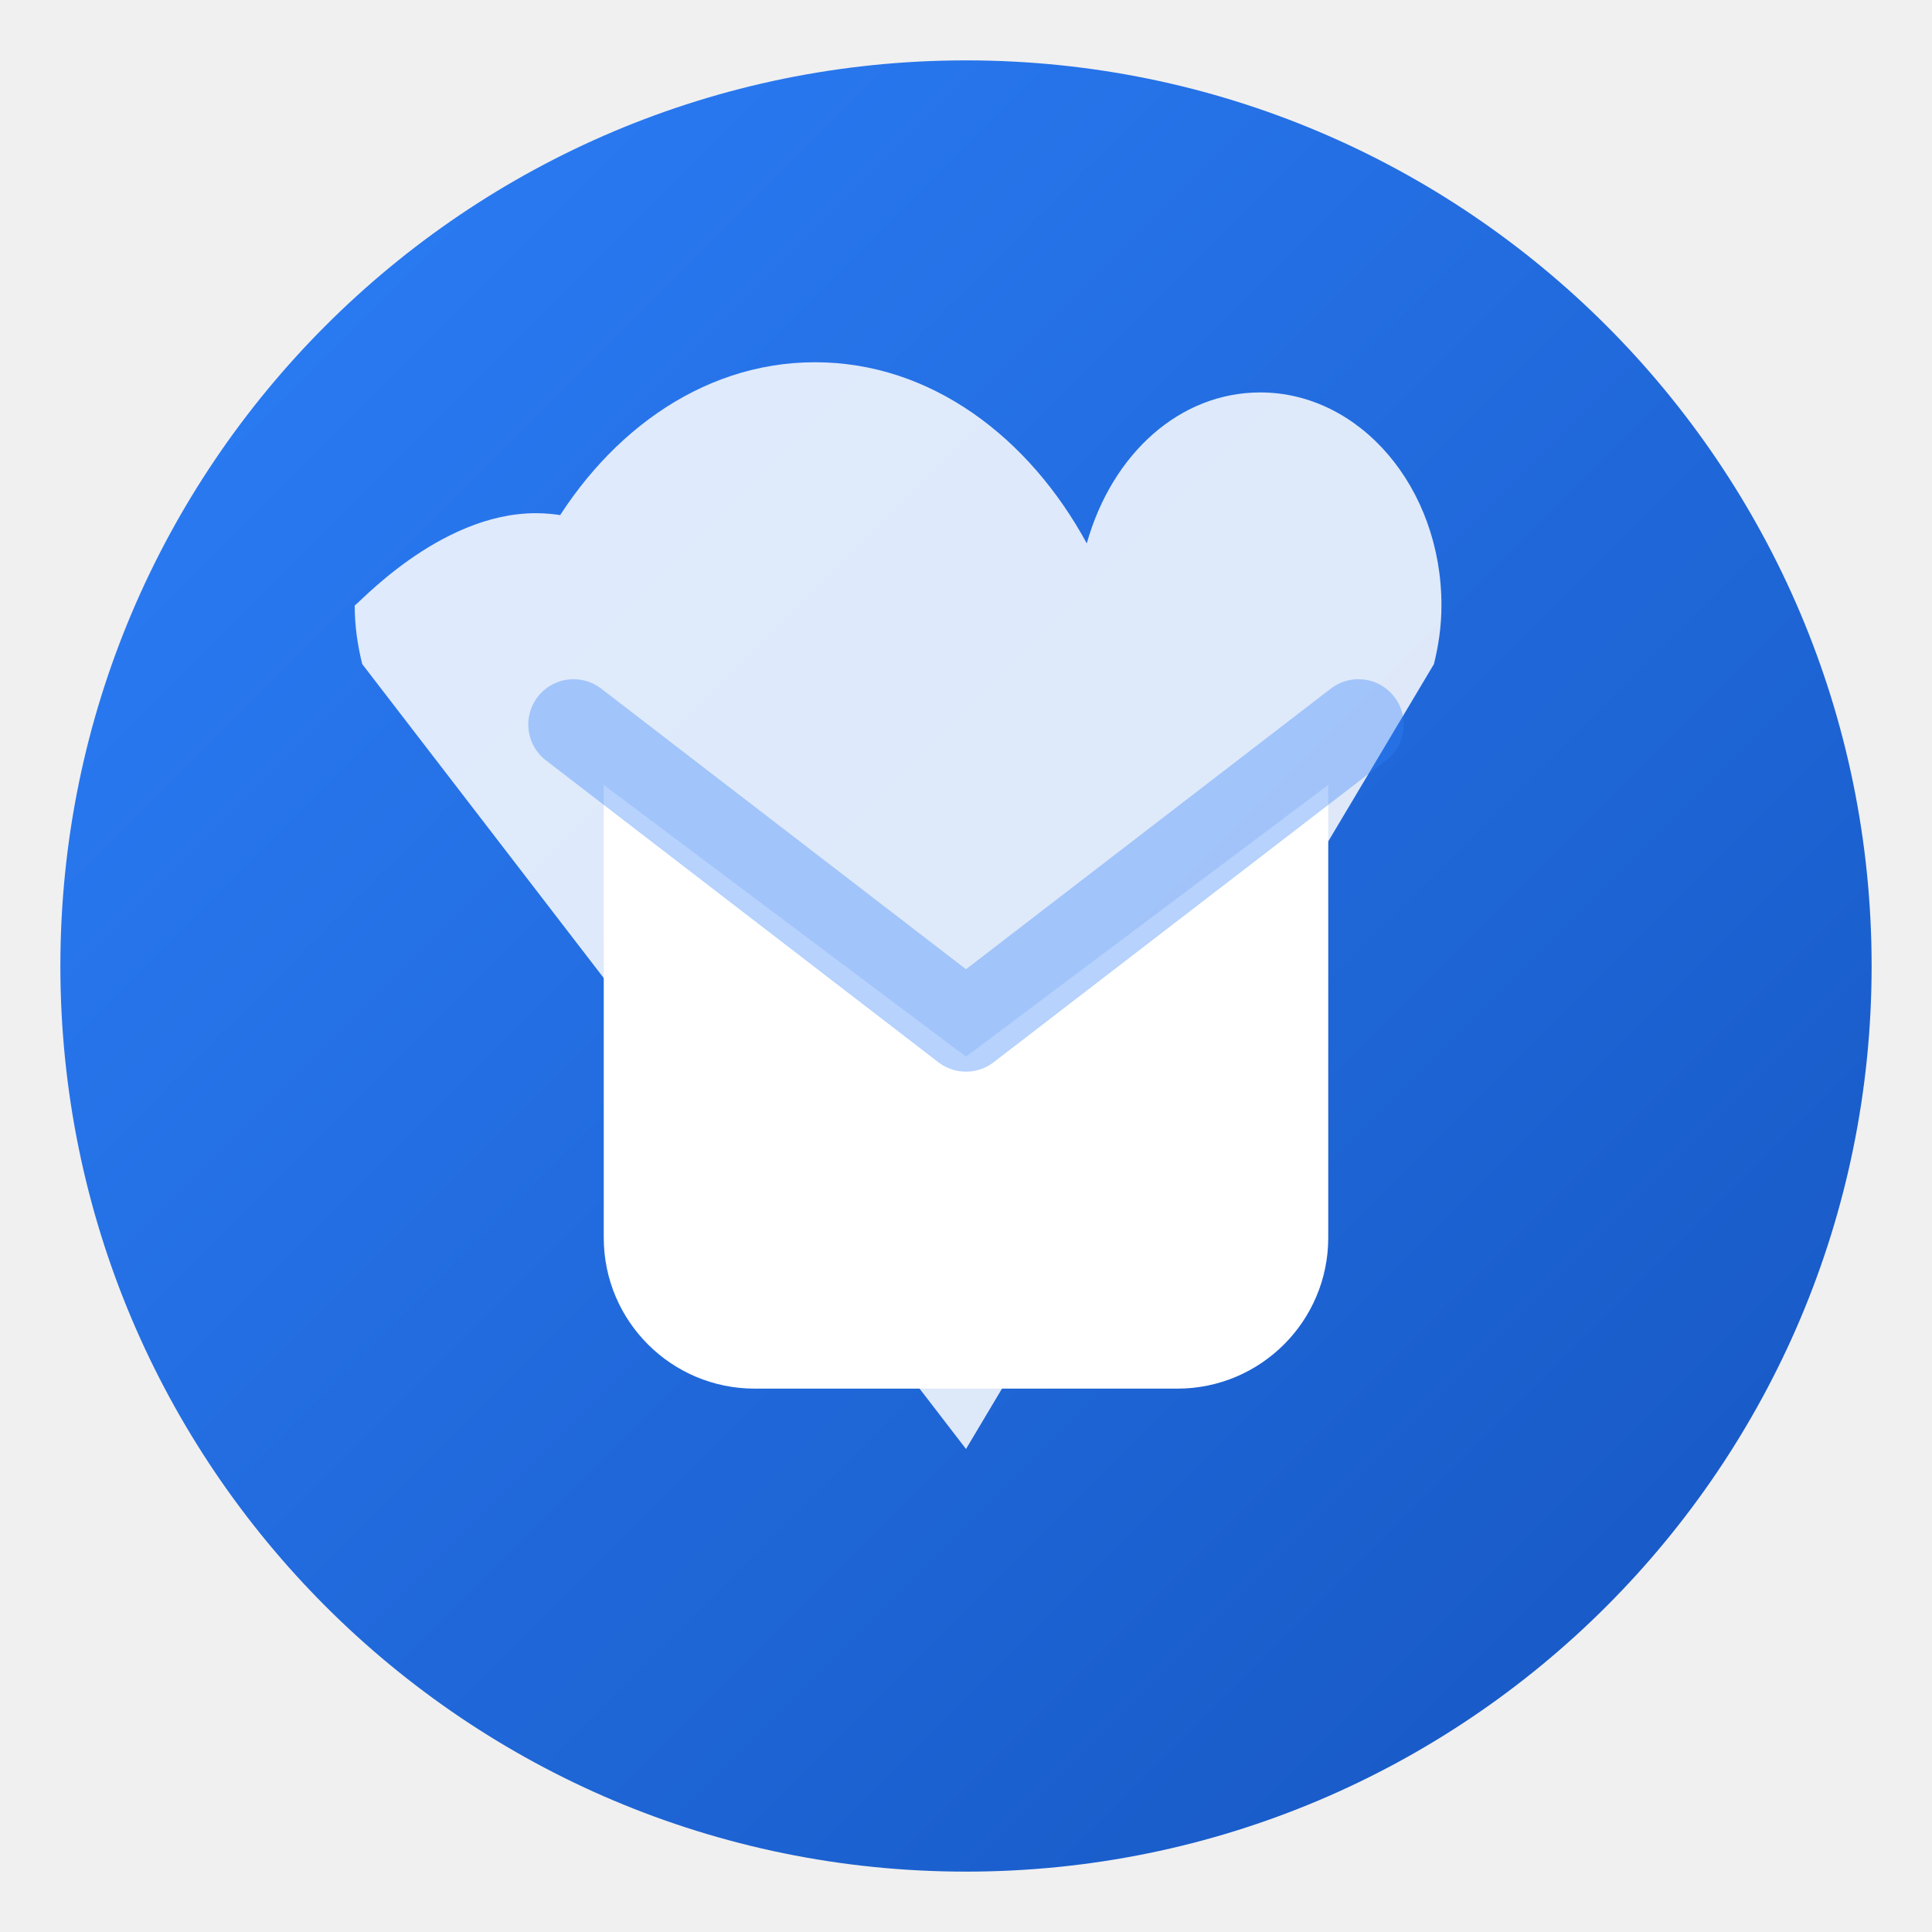
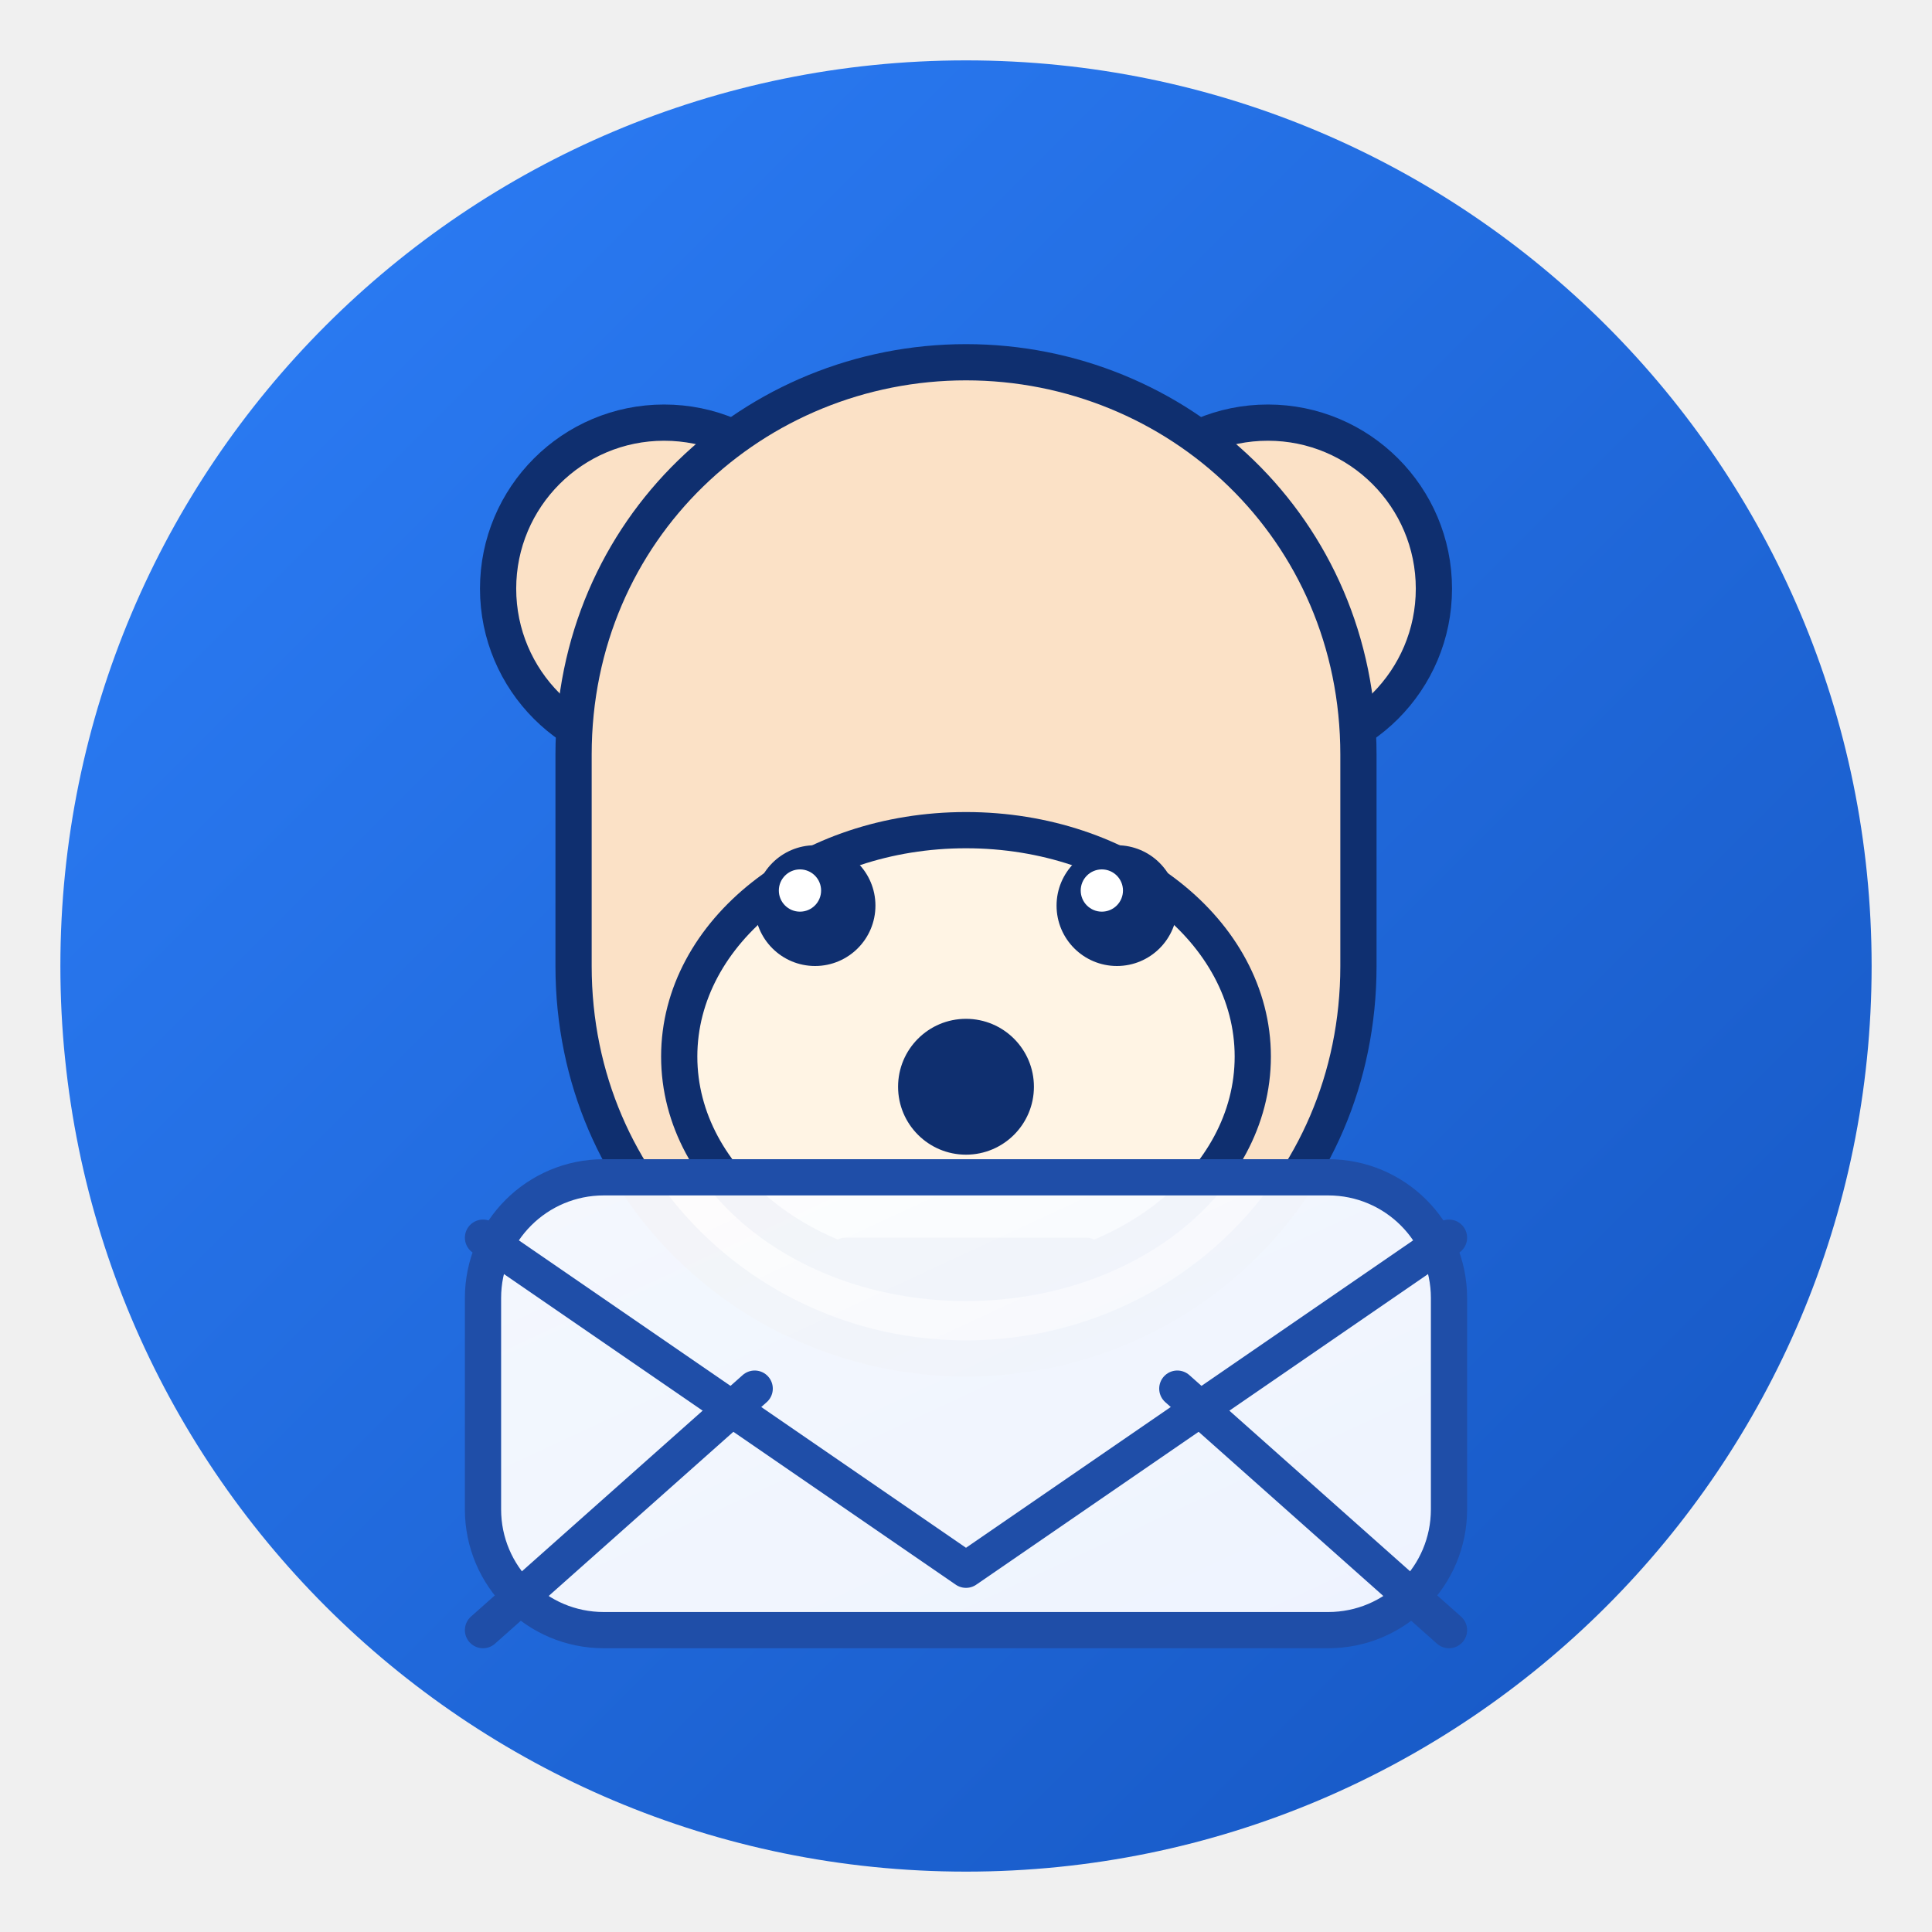
<svg xmlns="http://www.w3.org/2000/svg" viewBox="0 0 128 128" role="img" aria-labelledby="title desc">
  <defs>
-     <linearGradient id="bg" x1="0%" y1="0%" x2="100%" y2="100%">
+     <linearGradient id="gp-bg" x1="0%" y1="0%" x2="100%" y2="100%">
      <stop offset="0%" stop-color="#2d7ff9" />
      <stop offset="100%" stop-color="#1555c0" />
    </linearGradient>
+     <linearGradient id="gp-env" x1="0%" y1="0%" x2="100%" y2="100%">
+       <stop offset="0%" stop-color="#ffffff" stop-opacity="0.95" />
+       <stop offset="100%" stop-color="#eef3ff" />
+     </linearGradient>
  </defs>
-   <circle cx="64" cy="64" r="60" fill="url(#bg)" />
-   <path d="M36 36c3.8-7 10.3-12 18-12s14.2 5 18 12c1.7-6 6.2-10 11.5-10 6.6 0 12 6.3 12 14.1 0 1.4-.2 2.7-.5 3.9L64 96 24 44c-.3-1.2-.5-2.5-.5-3.9C23.5 40.3 29 34 35.5 34 40.8 34 45.3 38 47 44c3.8-7 10.3-12 18-12-7.7 0-14.2 5-18 12z" fill="#fff" fill-opacity="0.85" />
-   <path d="M40 52l24 18 24-18v30a10 10 0 0 1-10 10H50a10 10 0 0 1-10-10V52z" fill="#fff" />
-   <path d="M38 48l26 20 26-20" fill="none" stroke="#2d7ff9" stroke-width="6" stroke-linecap="round" stroke-linejoin="round" opacity="0.35" />
+   <circle cx="64" cy="64" r="60" fill="url(#gp-bg)" />
+   <g stroke="#0f2f6f" stroke-width="2.4" stroke-linejoin="round" stroke-linecap="round">
+     <g fill="#fbe1c6">
+       <circle cx="44" cy="39" r="11" />
+       <circle cx="84" cy="39" r="11" />
+       <path d="M38 50c0-15 12-26 26-26s26 11 26 26v14c0 15-12 26-26 26S38 79 38 64z" />
+     </g>
+     <ellipse cx="64" cy="70" rx="19" ry="15" fill="#fff4e4" />
+     <g fill="#0f2f6f" stroke-width="0">
+       <circle cx="54" cy="60" r="4" />
+       <circle cx="74" cy="60" r="4" />
+       <circle cx="64" cy="72" r="4.5" />
+     </g>
+     <g fill="#ffffff" stroke-width="0">
+       <circle cx="53" cy="59" r="1.4" />
+       <circle cx="73" cy="59" r="1.4" />
+     </g>
+     <path d="M56 83h16" stroke="#0f2f6f" stroke-width="2" stroke-linecap="round" />
+   </g>
+   <g stroke="#1f4ea8" stroke-width="2.4" stroke-linejoin="round" stroke-linecap="round">
+     <path d="M40 78h48a8 8 0 0 1 8 8v14a8 8 0 0 1-8 8H40a8 8 0 0 1-8-8V86a8 8 0 0 1 8-8z" fill="url(#gp-env)" />
+     <path d="M32 82l32 22 32-22" fill="none" />
+     <path d="M32 108l18-16" fill="none" />
+     <path d="M96 108l-18-16" fill="none" />
+   </g>
</svg>
